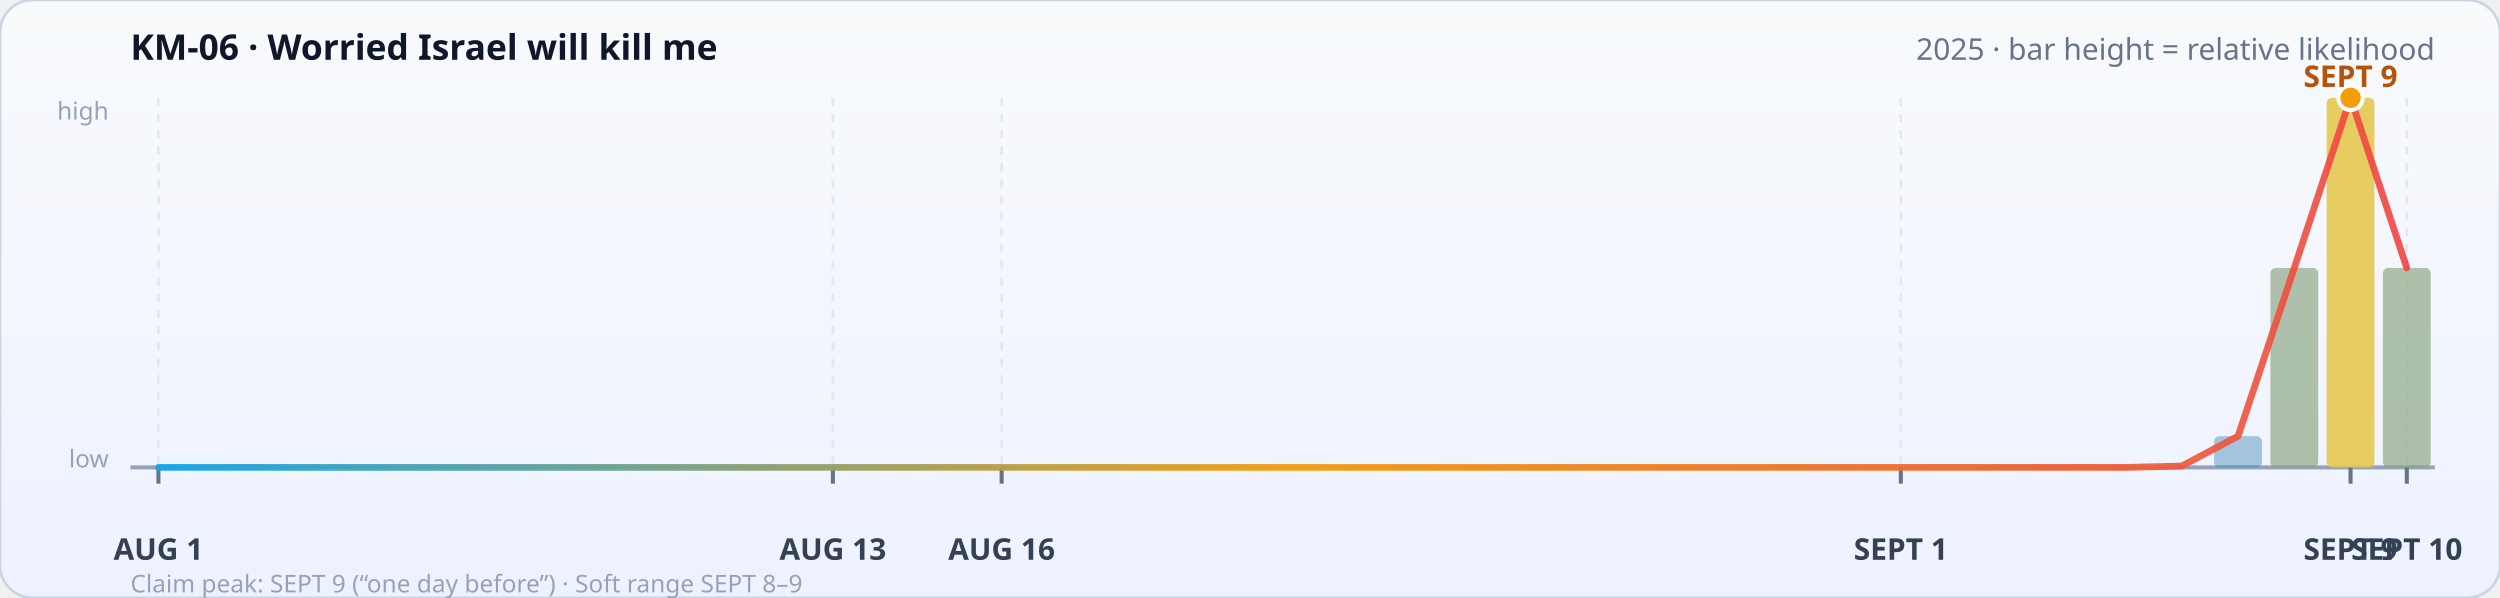
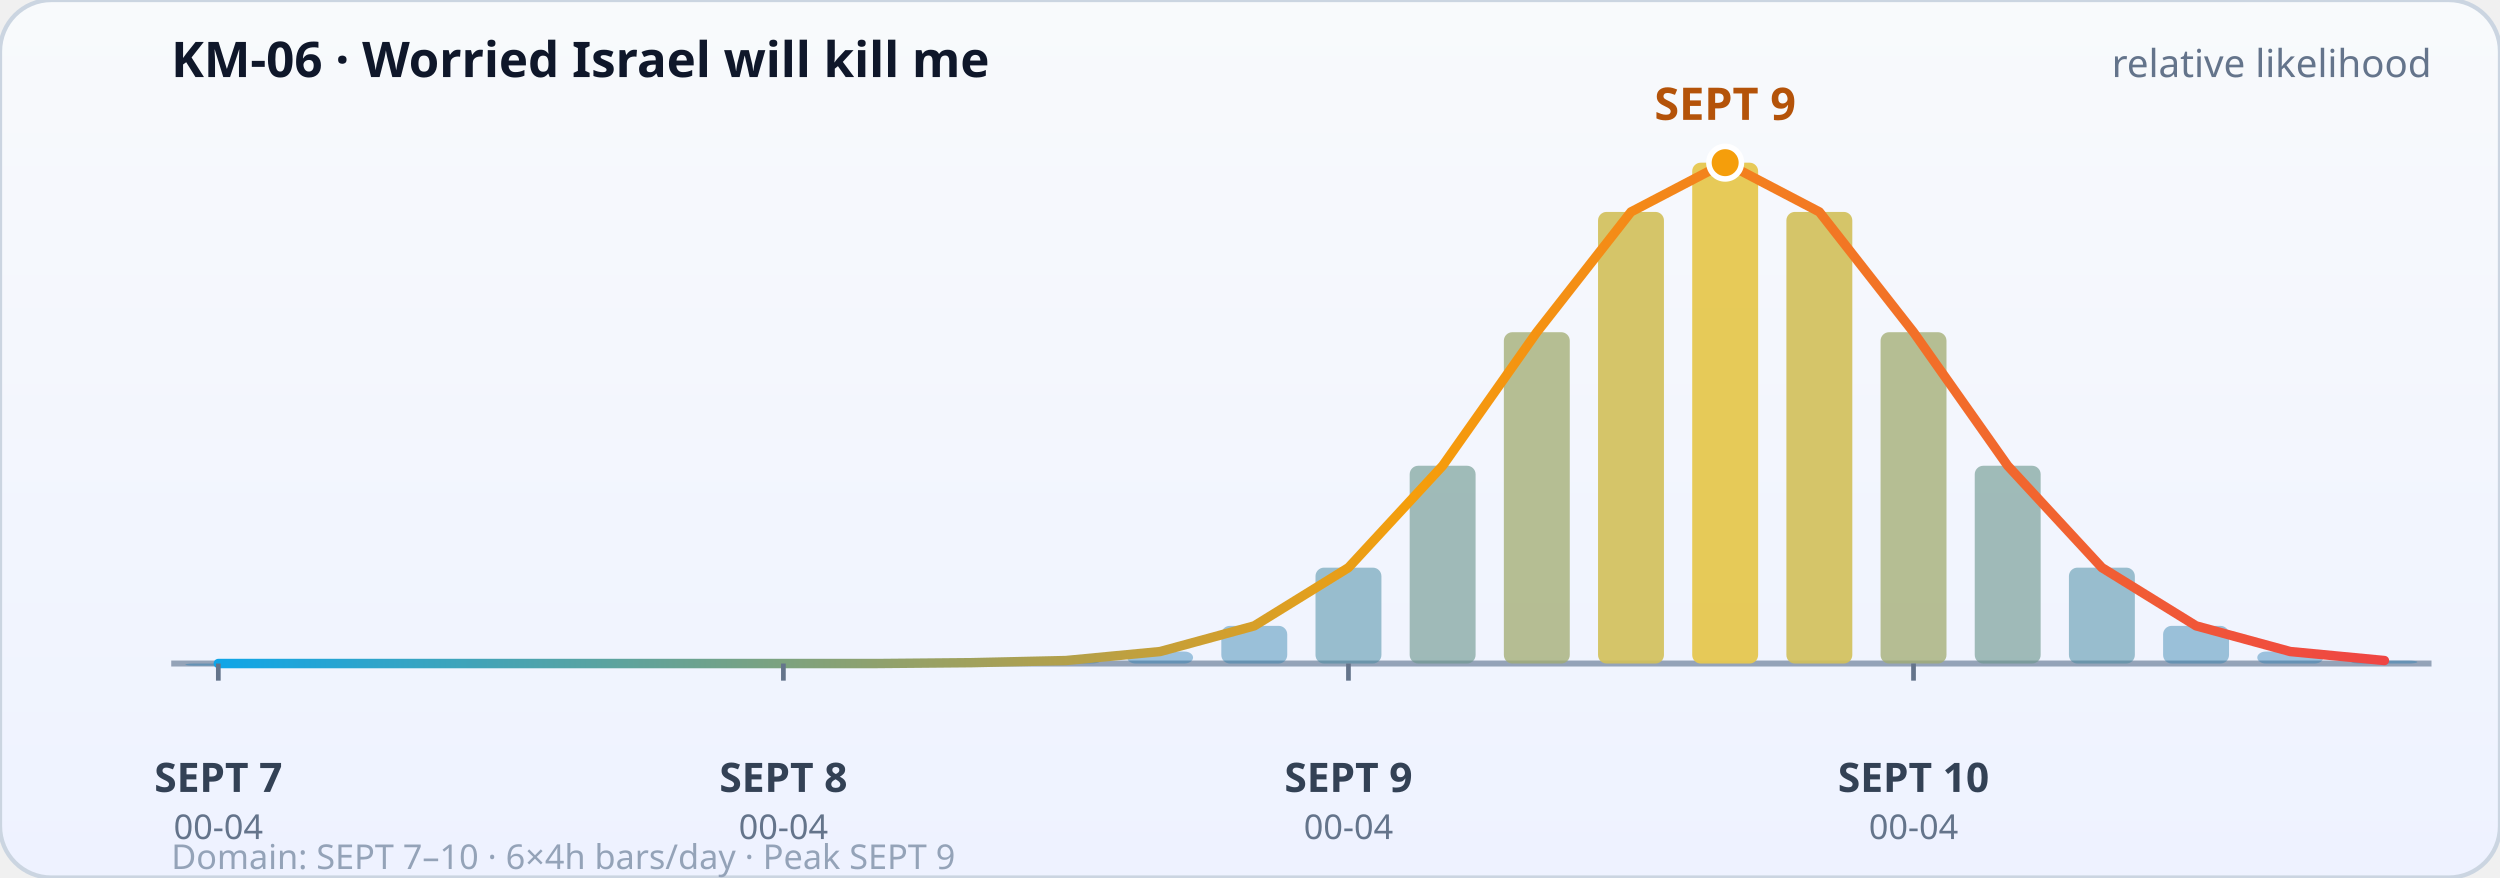
- <svg xmlns="http://www.w3.org/2000/svg" viewBox="0 0 920 220" width="100%" role="img" aria-label="KM-06 · Worried Israel will kill me likelihood timeline">
+ <svg xmlns="http://www.w3.org/2000/svg" viewBox="0 0 584 205" width="584" height="205" role="img" aria-label="KM-06 · Worried Israel will kill me">
  <defs>
-     <linearGradient id="bg06" x1="0" y1="0" x2="0" y2="1">
+     <linearGradient id="bgKM06Worrie" x1="0" y1="0" x2="0" y2="1">
      <stop offset="0%" stop-color="#f8fafc" />
      <stop offset="100%" stop-color="#eef2ff" />
    </linearGradient>
-     <linearGradient id="curve06" x1="0" y1="0" x2="1" y2="0">
+     <linearGradient id="cvKM06Worrie" x1="0" y1="0" x2="1" y2="0">
      <stop offset="0%" stop-color="#0ea5e9" />
-       <stop offset="50%" stop-color="#f59e0b" />
+       <stop offset="55%" stop-color="#f59e0b" />
      <stop offset="100%" stop-color="#ef4444" />
    </linearGradient>
  </defs>
-   <rect width="920" height="220" rx="12" fill="url(#bg06)" stroke="#cbd5e1" stroke-width="1" />
-   <text x="48" y="22" font-family="system-ui,Segoe UI,sans-serif" font-size="13" font-weight="700" fill="#0f172a">KM-06 · Worried Israel will kill me</text>
-   <text x="896" y="22" text-anchor="end" font-family="system-ui,Segoe UI,sans-serif" font-size="11" fill="#64748b">2025 · bar height = relative likelihood</text>
-   <line x1="48" y1="172" x2="896" y2="172" stroke="#94a3b8" stroke-width="1.5" />
-   <text x="40" y="44" text-anchor="end" font-family="system-ui,Segoe UI,sans-serif" font-size="9" fill="#94a3b8">high</text>
-   <text x="40" y="172" text-anchor="end" font-family="system-ui,Segoe UI,sans-serif" font-size="9" fill="#94a3b8">low</text>
-   <line x1="58.3" y1="172" x2="58.3" y2="178" stroke="#64748b" stroke-width="1.5" />
-   <text x="58.3" y="206" text-anchor="middle" font-family="system-ui,Segoe UI,sans-serif" font-size="11" font-weight="600" fill="#334155">AUG 1</text>
-   <line x1="58.3" y1="36" x2="58.3" y2="172" stroke="#e2e8f0" stroke-width="1" stroke-dasharray="3 3" />
-   <line x1="306.5" y1="172" x2="306.5" y2="178" stroke="#64748b" stroke-width="1.5" />
-   <text x="306.5" y="206" text-anchor="middle" font-family="system-ui,Segoe UI,sans-serif" font-size="11" font-weight="600" fill="#334155">AUG 13</text>
-   <line x1="306.5" y1="36" x2="306.5" y2="172" stroke="#e2e8f0" stroke-width="1" stroke-dasharray="3 3" />
-   <line x1="368.6" y1="172" x2="368.6" y2="178" stroke="#64748b" stroke-width="1.5" />
-   <text x="368.6" y="206" text-anchor="middle" font-family="system-ui,Segoe UI,sans-serif" font-size="11" font-weight="600" fill="#334155">AUG 16</text>
-   <line x1="368.6" y1="36" x2="368.6" y2="172" stroke="#e2e8f0" stroke-width="1" stroke-dasharray="3 3" />
-   <line x1="699.5" y1="172" x2="699.5" y2="178" stroke="#64748b" stroke-width="1.5" />
-   <text x="699.5" y="206" text-anchor="middle" font-family="system-ui,Segoe UI,sans-serif" font-size="11" font-weight="600" fill="#334155">SEPT 1</text>
-   <line x1="699.5" y1="36" x2="699.5" y2="172" stroke="#e2e8f0" stroke-width="1" stroke-dasharray="3 3" />
-   <line x1="865.0" y1="172" x2="865.0" y2="178" stroke="#64748b" stroke-width="1.5" />
-   <text x="865.0" y="206" text-anchor="middle" font-family="system-ui,Segoe UI,sans-serif" font-size="11" font-weight="600" fill="#334155">SEPT 9</text>
-   <line x1="865.0" y1="36" x2="865.0" y2="172" stroke="#e2e8f0" stroke-width="1" stroke-dasharray="3 3" />
-   <line x1="885.7" y1="172" x2="885.7" y2="178" stroke="#64748b" stroke-width="1.5" />
-   <text x="885.7" y="206" text-anchor="middle" font-family="system-ui,Segoe UI,sans-serif" font-size="11" font-weight="600" fill="#334155">SEPT 10</text>
-   <line x1="885.7" y1="36" x2="885.7" y2="172" stroke="#e2e8f0" stroke-width="1" stroke-dasharray="3 3" />
-   <rect x="814.8" y="160.5" width="17.6" height="11.5" rx="2" fill="rgb(46,126,171)" fill-opacity="0.40" />
-   <rect x="835.5" y="98.6" width="17.6" height="73.4" rx="2" fill="rgb(137,163,126)" fill-opacity="0.65" />
-   <rect x="856.2" y="36.0" width="17.6" height="136.0" rx="2" fill="rgb(230,200,80)" fill-opacity="0.90" />
-   <rect x="876.9" y="98.6" width="17.6" height="73.4" rx="2" fill="rgb(137,163,126)" fill-opacity="0.65" />
-   <path d="M 58.3,172.0 L 79.0,172.0 L 99.7,172.0 L 120.4,172.0 L 141.1,172.0 L 161.8,172.0 L 182.4,172.0 L 203.1,172.0 L 223.8,172.0 L 244.5,172.0 L 265.2,172.0 L 285.9,172.0 L 306.5,172.0 L 327.2,172.0 L 347.9,172.0 L 368.6,172.0 L 389.3,172.0 L 410.0,172.0 L 430.6,172.0 L 451.3,172.0 L 472.0,172.0 L 492.7,172.0 L 513.4,172.0 L 534.0,172.0 L 554.7,172.0 L 575.4,172.0 L 596.1,172.0 L 616.8,172.0 L 637.5,172.0 L 658.1,172.0 L 678.8,172.0 L 699.5,172.0 L 720.2,172.0 L 740.9,172.0 L 761.6,172.0 L 782.2,172.0 L 802.9,171.5 L 823.6,160.5 L 844.3,98.6 L 865.0,36.0 L 885.7,98.6" fill="none" stroke="url(#curve06)" stroke-width="2.5" stroke-linecap="round" stroke-linejoin="round" opacity="0.9" />
-   <circle cx="865.0" cy="36.0" r="4.5" fill="#f59e0b" stroke="#fff" stroke-width="1.5" />
-   <text x="865.0" y="32.0" text-anchor="middle" font-family="system-ui,Segoe UI,sans-serif" font-size="11" font-weight="700" fill="#b45309">SEPT 9</text>
-   <text x="48" y="218" font-family="system-ui,Segoe UI,sans-serif" font-size="9" fill="#94a3b8">Claim peak: SEPT 9 (“one day before”) · Soft range SEPT 8–9</text>
+   <rect width="584" height="205" rx="12" fill="url(#bgKM06Worrie)" stroke="#cbd5e1" />
+   <text x="40" y="18" font-family="system-ui,Segoe UI,sans-serif" font-size="11.5" font-weight="700" fill="#0f172a">KM-06 · Worried Israel will kill me</text>
+   <text x="568" y="18" text-anchor="end" font-family="system-ui,Segoe UI,sans-serif" font-size="9" fill="#64748b">relative likelihood</text>
+   <line x1="40" y1="155" x2="568" y2="155" stroke="#94a3b8" stroke-width="1.4" />
+   <rect x="43.3" y="155.0" width="15.4" height="0.5" rx="2" fill="rgb(30,120,179)" fill-opacity="0.40" />
+   <rect x="65.3" y="155.0" width="15.4" height="0.5" rx="2" fill="rgb(30,120,179)" fill-opacity="0.40" />
+   <rect x="87.3" y="155.0" width="15.4" height="0.5" rx="2" fill="rgb(30,120,179)" fill-opacity="0.40" />
+   <rect x="109.3" y="155.0" width="15.4" height="0.5" rx="2" fill="rgb(30,120,179)" fill-opacity="0.40" />
+   <rect x="131.3" y="155.0" width="15.4" height="0.5" rx="2" fill="rgb(30,120,179)" fill-opacity="0.40" />
+   <rect x="153.3" y="155.0" width="15.4" height="0.5" rx="2" fill="rgb(30,120,179)" fill-opacity="0.40" />
+   <rect x="175.3" y="155.0" width="15.4" height="0.5" rx="2" fill="rgb(30,120,179)" fill-opacity="0.40" />
+   <rect x="197.3" y="155.0" width="15.4" height="0.5" rx="2" fill="rgb(30,120,179)" fill-opacity="0.40" />
+   <rect x="219.3" y="154.8" width="15.4" height="0.5" rx="2" fill="rgb(30,120,179)" fill-opacity="0.40" />
+   <rect x="241.3" y="154.3" width="15.4" height="0.7" rx="2" fill="rgb(31,120,179)" fill-opacity="0.40" />
+   <rect x="263.3" y="152.2" width="15.4" height="2.8" rx="2" fill="rgb(34,121,177)" fill-opacity="0.41" />
+   <rect x="285.3" y="146.2" width="15.4" height="8.8" rx="2" fill="rgb(45,126,172)" fill-opacity="0.44" />
+   <rect x="307.3" y="132.6" width="15.4" height="22.4" rx="2" fill="rgb(68,135,160)" fill-opacity="0.51" />
+   <rect x="329.3" y="108.8" width="15.4" height="46.2" rx="2" fill="rgb(108,151,140)" fill-opacity="0.62" />
+   <rect x="351.3" y="77.6" width="15.4" height="77.4" rx="2" fill="rgb(162,172,113)" fill-opacity="0.76" />
+   <rect x="373.3" y="49.5" width="15.4" height="105.5" rx="2" fill="rgb(210,192,89)" fill-opacity="0.90" />
+   <rect x="395.3" y="38.0" width="15.4" height="117.0" rx="2" fill="rgb(230,200,80)" fill-opacity="0.95" />
+   <rect x="417.3" y="49.5" width="15.4" height="105.5" rx="2" fill="rgb(210,192,89)" fill-opacity="0.90" />
+   <rect x="439.3" y="77.6" width="15.4" height="77.4" rx="2" fill="rgb(162,172,113)" fill-opacity="0.76" />
+   <rect x="461.3" y="108.8" width="15.4" height="46.2" rx="2" fill="rgb(108,151,140)" fill-opacity="0.62" />
+   <rect x="483.3" y="132.6" width="15.4" height="22.4" rx="2" fill="rgb(68,135,160)" fill-opacity="0.51" />
+   <rect x="505.3" y="146.2" width="15.4" height="8.8" rx="2" fill="rgb(45,126,172)" fill-opacity="0.44" />
+   <rect x="527.3" y="152.2" width="15.4" height="2.8" rx="2" fill="rgb(34,121,177)" fill-opacity="0.41" />
+   <rect x="549.3" y="154.3" width="15.4" height="0.7" rx="2" fill="rgb(31,120,179)" fill-opacity="0.40" />
+   <path d="M 51.0,155.0 L 73.0,155.0 L 95.0,155.0 L 117.0,155.0 L 139.0,155.0 L 161.0,155.0 L 183.0,155.0 L 205.0,155.0 L 227.0,154.8 L 249.0,154.3 L 271.0,152.2 L 293.0,146.2 L 315.0,132.6 L 337.0,108.8 L 359.0,77.6 L 381.0,49.5 L 403.0,38.0 L 425.0,49.5 L 447.0,77.6 L 469.0,108.8 L 491.0,132.6 L 513.0,146.2 L 535.0,152.2 L 557.0,154.3" fill="none" stroke="url(#cvKM06Worrie)" stroke-width="2.2" stroke-linecap="round" stroke-linejoin="round" />
+   <circle cx="403.0" cy="38.0" r="3.8" fill="#f59e0b" stroke="#fff" stroke-width="1.3" />
+   <text x="403.0" y="28.0" text-anchor="middle" font-family="system-ui,Segoe UI,sans-serif" font-size="10.5" font-weight="700" fill="#b45309">SEPT 9</text>
+   <line x1="51.0" y1="155" x2="51.0" y2="159" stroke="#64748b" stroke-width="1.1" />
+   <text x="51.0" y="185" text-anchor="middle" font-family="system-ui,Segoe UI,sans-serif" font-size="9.5" font-weight="600" fill="#334155">SEPT 7</text>
+   <text x="51.0" y="196" text-anchor="middle" font-family="system-ui,Segoe UI,sans-serif" font-size="8" fill="#64748b">00-04</text>
+   <line x1="183.0" y1="155" x2="183.0" y2="159" stroke="#64748b" stroke-width="1.1" />
+   <text x="183.0" y="185" text-anchor="middle" font-family="system-ui,Segoe UI,sans-serif" font-size="9.5" font-weight="600" fill="#334155">SEPT 8</text>
+   <text x="183.0" y="196" text-anchor="middle" font-family="system-ui,Segoe UI,sans-serif" font-size="8" fill="#64748b">00-04</text>
+   <line x1="315.0" y1="155" x2="315.0" y2="159" stroke="#64748b" stroke-width="1.1" />
+   <text x="315.0" y="185" text-anchor="middle" font-family="system-ui,Segoe UI,sans-serif" font-size="9.5" font-weight="600" fill="#334155">SEPT 9</text>
+   <text x="315.0" y="196" text-anchor="middle" font-family="system-ui,Segoe UI,sans-serif" font-size="8" fill="#64748b">00-04</text>
+   <line x1="447.0" y1="155" x2="447.0" y2="159" stroke="#64748b" stroke-width="1.1" />
+   <text x="447.0" y="185" text-anchor="middle" font-family="system-ui,Segoe UI,sans-serif" font-size="9.5" font-weight="600" fill="#334155">SEPT 10</text>
+   <text x="447.0" y="196" text-anchor="middle" font-family="system-ui,Segoe UI,sans-serif" font-size="8" fill="#64748b">00-04</text>
+   <text x="40" y="203" font-family="system-ui,Segoe UI,sans-serif" font-size="8" fill="#94a3b8">Domain: SEPT 7–10 · 6×4h bars/day · Peak SEPT 9</text>
</svg>
